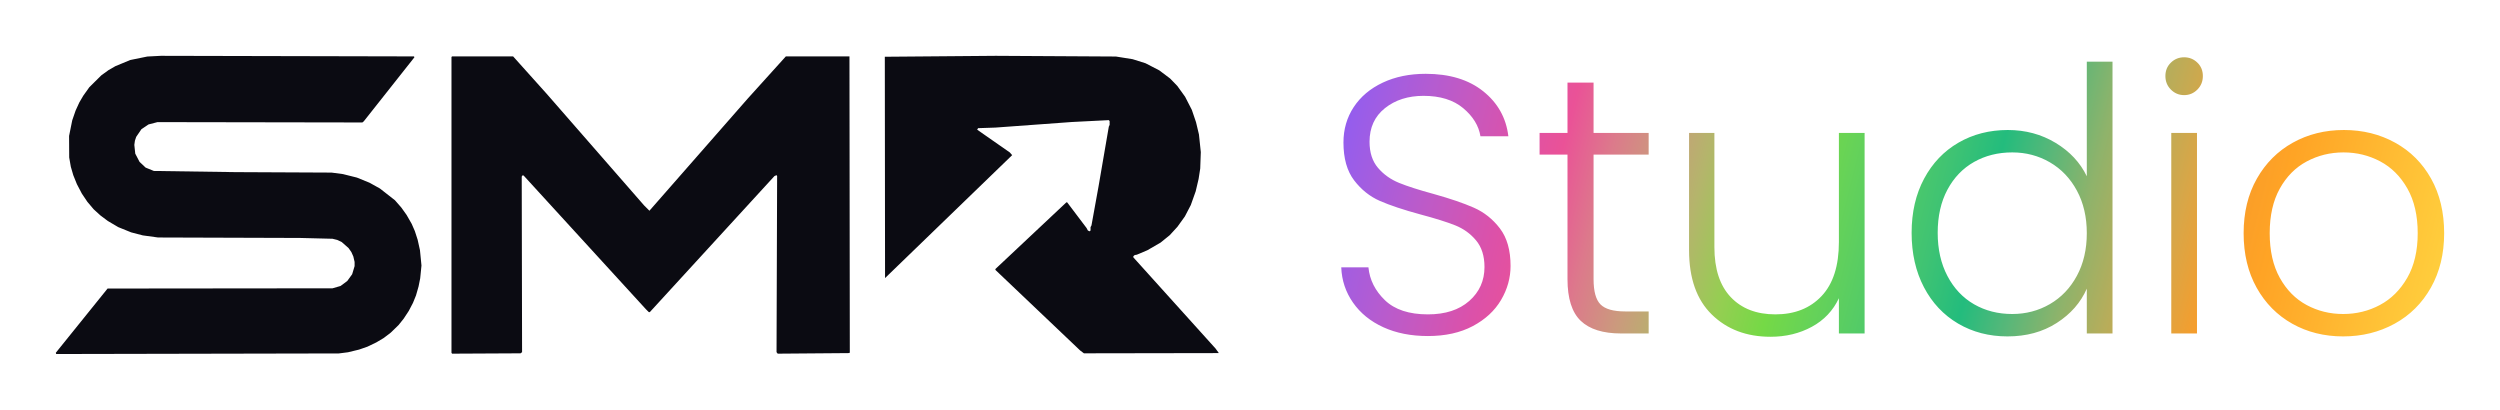
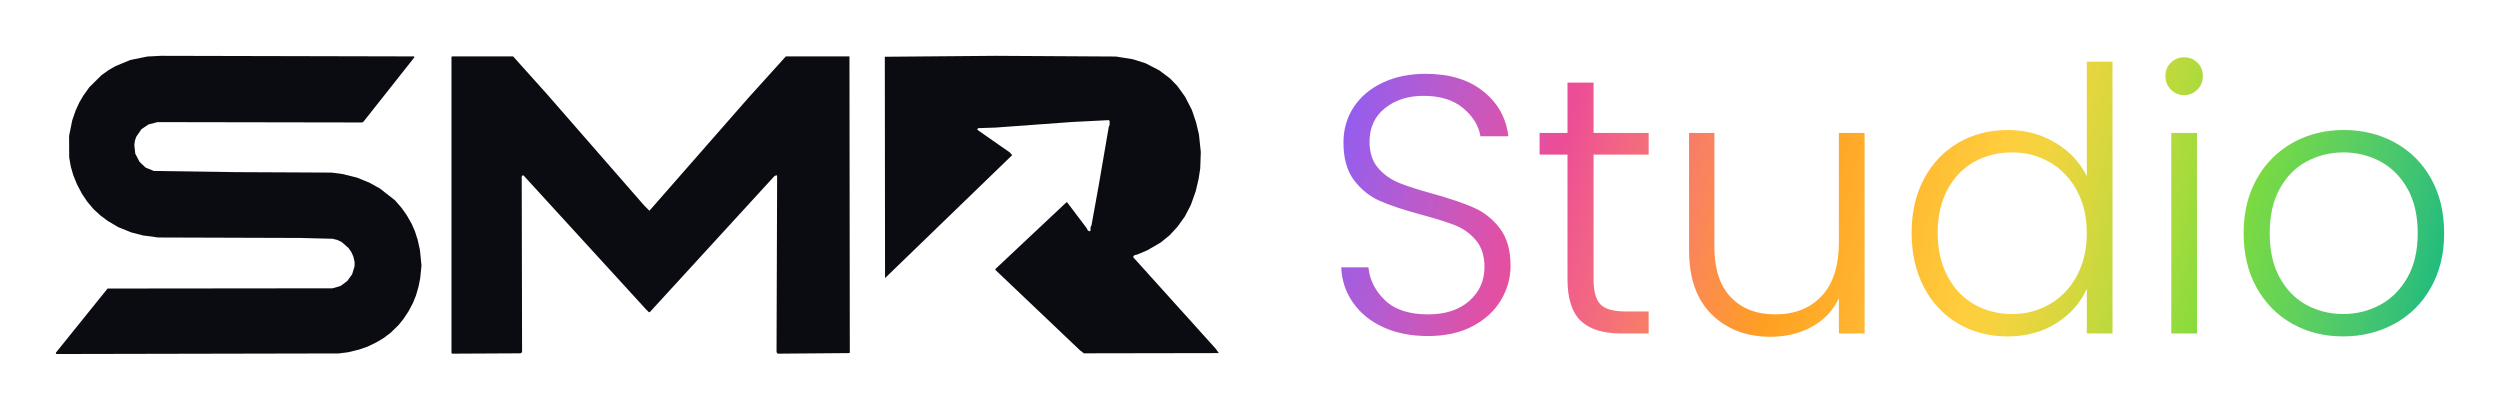
<svg xmlns="http://www.w3.org/2000/svg" viewBox="-48.0 -48.0 2149.6 352.4" role="img" aria-label="SMR Studio">
  <defs>
    <linearGradient id="g" gradientUnits="userSpaceOnUse" x1="18" y1="-237" x2="966" y2="1">
      <stop offset="0.000" stop-color="#8b5cf6" />
      <stop offset="0.042" stop-color="#a05de3" />
      <stop offset="0.083" stop-color="#b45cd1" />
      <stop offset="0.125" stop-color="#c858bd" />
      <stop offset="0.167" stop-color="#dc51a9" />
-       <stop offset="0.208" stop-color="#ea5297" />
-       <stop offset="0.250" stop-color="#dc7a8b" />
-       <stop offset="0.292" stop-color="#cb9a7d" />
-       <stop offset="0.333" stop-color="#b4b56b" />
-       <stop offset="0.375" stop-color="#95ce52" />
-       <stop offset="0.417" stop-color="#75d946" />
-       <stop offset="0.458" stop-color="#65d259" />
-       <stop offset="0.500" stop-color="#53cb67" />
-       <stop offset="0.542" stop-color="#3fc373" />
-       <stop offset="0.583" stop-color="#23bc7d" />
-       <stop offset="0.625" stop-color="#58b779" />
-       <stop offset="0.667" stop-color="#8eb36b" />
-       <stop offset="0.708" stop-color="#b6ad5b" />
-       <stop offset="0.750" stop-color="#d9a647" />
-       <stop offset="0.792" stop-color="#f99c29" />
-       <stop offset="0.833" stop-color="#ffa425" />
-       <stop offset="0.875" stop-color="#ffaf2c" />
-       <stop offset="0.917" stop-color="#ffbb33" />
-       <stop offset="0.958" stop-color="#ffc739" />
-       <stop offset="1.000" stop-color="#ffd23f" />
+       <stop offset="0.208" stop-color="#ed4d96" />
+       <stop offset="0.250" stop-color="#f16287" />
+       <stop offset="0.292" stop-color="#f57375" />
+       <stop offset="0.333" stop-color="#f9835f" />
+       <stop offset="0.375" stop-color="#fd9240" />
+       <stop offset="0.417" stop-color="#ff9f22" />
+       <stop offset="0.458" stop-color="#ffab29" />
+       <stop offset="0.500" stop-color="#ffb630" />
+       <stop offset="0.542" stop-color="#ffc236" />
+       <stop offset="0.583" stop-color="#ffcd3d" />
+       <stop offset="0.625" stop-color="#f1d43f" />
+       <stop offset="0.667" stop-color="#d9d73e" />
+       <stop offset="0.708" stop-color="#c0d93d" />
+       <stop offset="0.750" stop-color="#a3db3d" />
+       <stop offset="0.792" stop-color="#82dc3c" />
+       <stop offset="0.833" stop-color="#6ed64e" />
+       <stop offset="0.875" stop-color="#5ecf5f" />
+       <stop offset="0.917" stop-color="#4bc86c" />
+       <stop offset="0.958" stop-color="#35c077" />
+       <stop offset="1.000" stop-color="#10b981" />
    </linearGradient>
  </defs>
  <path fill="#0b0b12" fill-rule="evenodd" d="M340.2 1.0 L340.2 255.3 L340.7 256.1 L399.6 255.8 L400.9 254.8 L400.6 103.9 L401.1 102.9 L402.2 102.9 L507.3 217.8 L509.9 220.4 L510.7 220.4 L617.9 103.4 L619.7 102.6 L620.2 103.4 L619.7 254.8 L620.7 256.1 L682.2 255.6 L682.7 255.1 L682.4 0.5 L627.7 0.5 L594.9 36.8 L510.4 133.2 L505.8 128.6 L422.1 32.7 L393.2 0.5 L340.7 0.5ZM712.8 0.8 L713.0 191.1 L822.3 85.4 L820.3 83.1 L792.2 63.5 L793.0 62.2 L807.9 61.7 L873.7 56.9 L905.4 55.3 L906.1 56.1 L906.1 59.4 L905.4 60.9 L896.6 112.1 L890.5 145.8 L889.7 147.3 L889.7 150.2 L888.9 150.9 L887.4 150.2 L886.3 148.1 L869.6 126.0 L868.9 126.0 L807.9 183.3 L807.9 184.1 L880.7 253.3 L884.0 255.8 L1000.0 255.6 L997.2 251.7 L926.5 173.3 L926.5 172.3 L927.7 171.3 L929.5 171.0 L938.5 167.2 L949.9 160.6 L957.8 154.2 L964.4 147.0 L970.8 138.1 L975.9 128.3 L980.1 116.5 L982.6 105.9 L984.0 96.9 L984.5 82.8 L982.9 67.6 L980.4 57.1 L976.8 46.5 L971.0 35.2 L964.3 25.9 L958.1 19.5 L948.8 12.5 L937.0 6.4 L925.9 2.9 L911.5 0.6 L808.2 0.0ZM28.8 27.0 L23.6 34.3 L20.2 40.1 L17.0 47.1 L14.1 55.5 L11.4 68.9 L11.5 87.4 L12.9 95.4 L15.0 102.6 L18.1 110.3 L22.4 118.5 L27.1 125.5 L32.5 131.9 L38.3 137.2 L44.7 142.0 L53.7 147.3 L64.8 151.8 L74.8 154.4 L87.9 156.2 L210.1 156.6 L237.9 157.3 L242.0 158.3 L245.8 160.1 L251.7 165.3 L254.1 168.7 L255.8 172.5 L256.9 177.2 L256.9 180.8 L254.8 187.8 L250.6 193.6 L244.8 197.9 L237.9 199.9 L44.5 200.1 L0.0 255.3 L0.3 256.4 L243.3 255.9 L251.2 254.9 L260.7 252.6 L267.9 250.1 L275.6 246.4 L282.1 242.5 L288.0 238.0 L294.7 231.5 L299.1 226.0 L303.5 219.3 L307.1 212.4 L309.7 206.0 L311.9 198.3 L313.3 191.3 L314.4 180.3 L313.1 167.1 L311.1 158.1 L308.7 150.7 L306.0 144.5 L301.6 136.8 L297.1 130.5 L291.6 124.2 L278.7 114.1 L269.7 109.1 L258.9 104.7 L246.9 101.7 L237.1 100.4 L154.3 100.0 L84.3 99.0 L77.2 96.1 L72.0 91.2 L68.3 84.1 L67.5 76.6 L68.0 73.0 L69.1 69.7 L73.6 63.1 L79.7 59.0 L87.4 57.0 L263.6 57.3 L264.8 56.3 L308.3 1.3 L308.0 0.5 L90.3 0.0 L78.7 0.6 L64.0 3.6 L51.2 8.9 L45.3 12.3 L39.1 16.8Z" />
  <path fill="url(#g)" transform="translate(1087.58 238.73)" d="M17.684 -56.842H41.053Q42.632 -40.737 55.263 -28.579Q67.895 -16.421 92.211 -16.421Q114.632 -16.421 127.737 -27.947Q140.842 -39.474 140.842 -57.158Q140.842 -71.368 133.579 -80.053Q126.316 -88.737 115.579 -93.0Q104.842 -97.263 85.895 -102.316Q63.789 -108.316 50.842 -114.0Q37.895 -119.684 28.737 -131.684Q19.579 -143.684 19.579 -164.211Q19.579 -181.263 28.421 -194.684Q37.263 -208.105 53.368 -215.684Q69.474 -223.263 90.316 -223.263Q120.947 -223.263 139.737 -208.263Q158.526 -193.263 161.368 -169.579H137.368Q135.158 -183.158 122.526 -193.737Q109.895 -204.316 88.421 -204.316Q68.526 -204.316 55.263 -193.737Q42.0 -183.158 42.0 -164.842Q42.0 -150.947 49.263 -142.421Q56.526 -133.895 67.421 -129.474Q78.316 -125.053 96.947 -120.0Q118.421 -114.0 131.684 -108.158Q144.947 -102.316 154.105 -90.316Q163.263 -78.316 163.263 -58.105Q163.263 -42.632 155.053 -28.737Q146.842 -14.842 130.737 -6.316Q114.632 2.211 92.211 2.211Q70.421 2.211 53.842 -5.368Q37.263 -12.947 27.789 -26.526Q18.316 -40.105 17.684 -56.842ZM234.632 -153.789V-46.737Q234.632 -30.947 240.632 -24.947Q246.632 -18.947 261.789 -18.947H282.0V0.0H258.316Q234.947 0.0 223.579 -10.895Q212.211 -21.789 212.211 -46.737V-153.789H188.211V-172.421H212.211V-215.684H234.632V-172.421H282.0V-153.789ZM467.684 -172.421V0.0H445.579V-30.316Q438.0 -14.211 422.211 -5.684Q406.421 2.842 386.842 2.842Q355.895 2.842 336.316 -16.263Q316.737 -35.368 316.737 -71.684V-172.421H338.526V-74.211Q338.526 -46.105 352.579 -31.263Q366.632 -16.421 390.947 -16.421Q415.895 -16.421 430.737 -32.211Q445.579 -48.0 445.579 -78.632V-172.421ZM590.842 -174.947Q613.579 -174.947 631.895 -163.895Q650.211 -152.842 658.737 -135.158V-233.684H680.842V0.0H658.737V-38.526Q650.842 -20.526 632.842 -9Q614.842 2.526 590.526 2.526Q566.842 2.526 548.053 -8.526Q529.263 -19.579 518.684 -39.789Q508.105 -60.0 508.105 -86.526Q508.105 -113.053 518.842 -133.105Q529.579 -153.158 548.368 -164.053Q567.158 -174.947 590.842 -174.947ZM594.632 -155.684Q576.316 -155.684 561.789 -147.474Q547.263 -139.263 538.895 -123.632Q530.526 -108.0 530.526 -86.526Q530.526 -65.368 538.895 -49.421Q547.263 -33.474 561.789 -25.105Q576.316 -16.737 594.632 -16.737Q612.316 -16.737 627.0 -25.263Q641.684 -33.789 650.211 -49.579Q658.737 -65.368 658.737 -86.211Q658.737 -107.053 650.211 -122.842Q641.684 -138.632 627.0 -147.158Q612.316 -155.684 594.632 -155.684ZM726.316 -221.368Q726.316 -228.316 731.053 -232.895Q735.789 -237.474 742.421 -237.474Q749.053 -237.474 753.789 -232.895Q758.526 -228.316 758.526 -221.368Q758.526 -214.421 753.789 -209.684Q749.053 -204.947 742.421 -204.947Q735.789 -204.947 731.053 -209.684Q726.316 -214.421 726.316 -221.368ZM753.474 -172.421V0.0H731.368V-172.421ZM793.579 -86.211Q793.579 -113.053 804.947 -133.105Q816.316 -153.158 835.895 -164.053Q855.474 -174.947 879.789 -174.947Q904.105 -174.947 923.842 -164.053Q943.579 -153.158 954.789 -133.105Q966 -113.053 966 -86.211Q966 -59.684 954.632 -39.474Q943.263 -19.263 923.368 -8.368Q903.474 2.526 879.158 2.526Q854.842 2.526 835.421 -8.368Q816 -19.263 804.789 -39.316Q793.579 -59.368 793.579 -86.211ZM943.263 -86.211Q943.263 -108.947 934.421 -124.579Q925.579 -140.211 911.053 -147.947Q896.526 -155.684 879.474 -155.684Q862.421 -155.684 847.895 -147.947Q833.368 -140.211 824.684 -124.579Q816 -108.947 816 -86.211Q816 -63.474 824.684 -47.842Q833.368 -32.211 847.737 -24.474Q862.105 -16.737 879.158 -16.737Q896.211 -16.737 910.737 -24.474Q925.263 -32.211 934.263 -47.842Q943.263 -63.474 943.263 -86.211Z" />
</svg>
